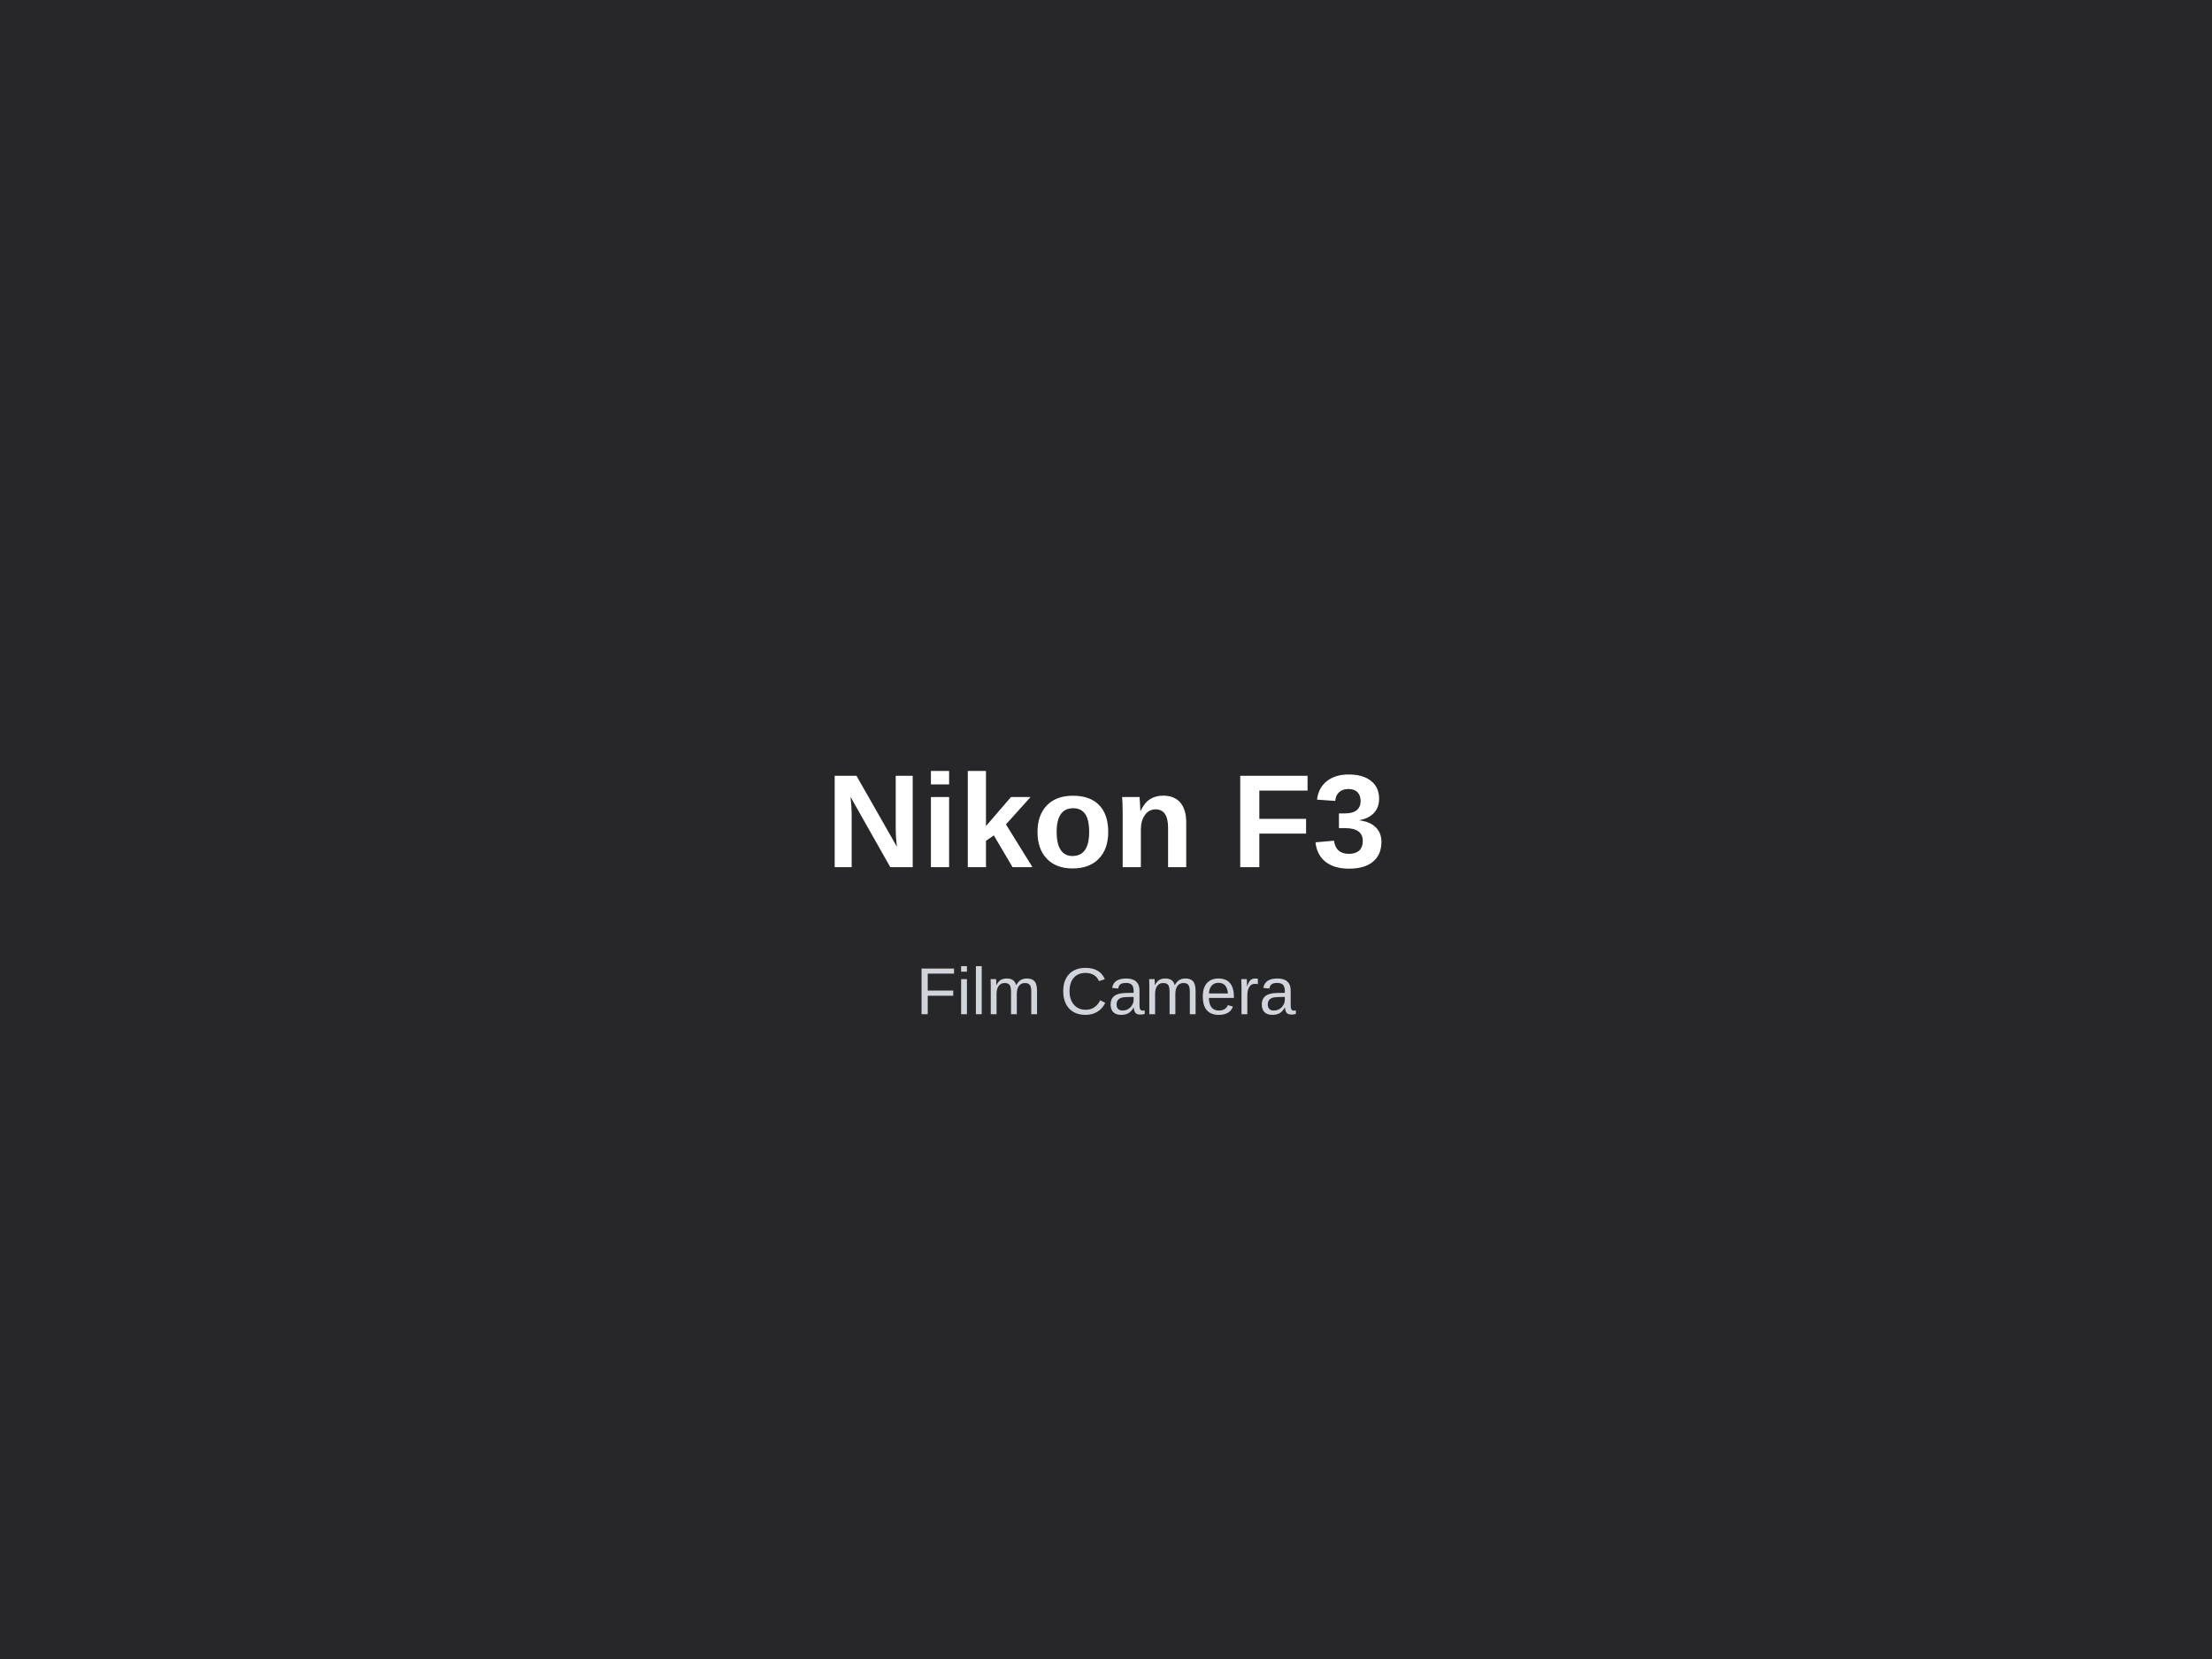
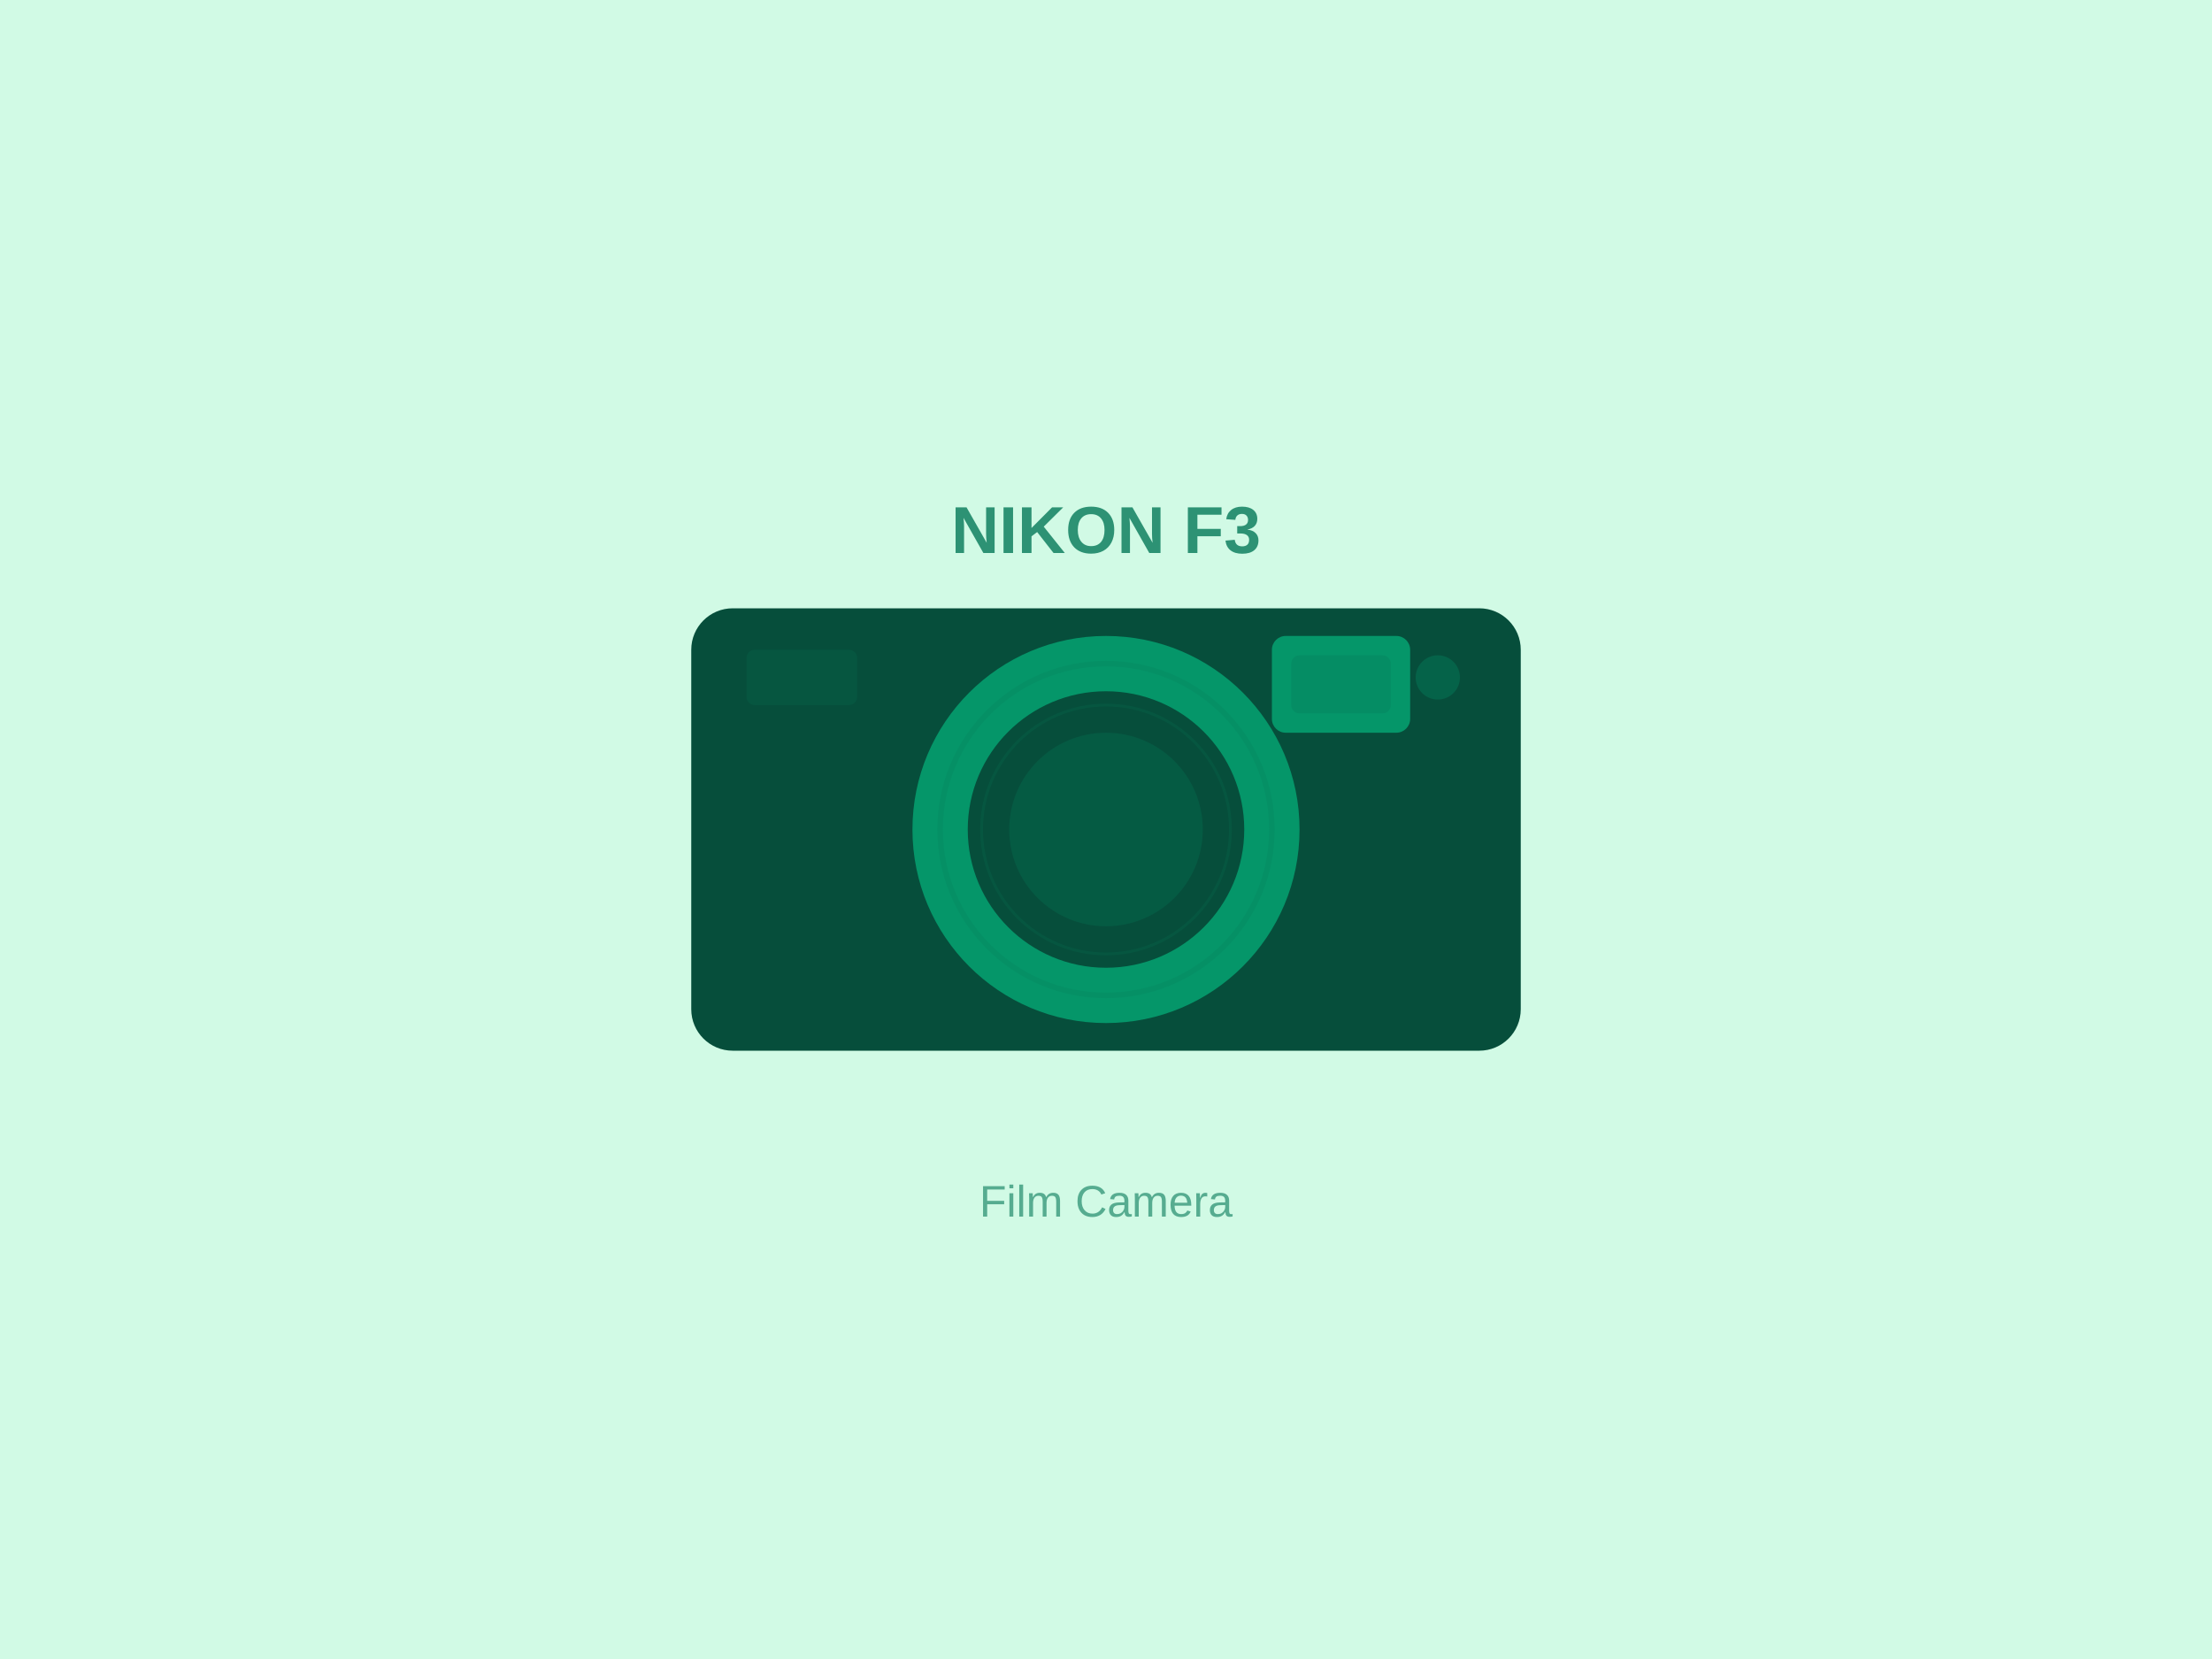
<svg xmlns="http://www.w3.org/2000/svg" width="800" height="600">
-   <rect width="800" height="600" fill="#27272a" />
-   <text x="50%" y="50%" font-family="Arial, sans-serif" font-size="48" font-weight="bold" fill="white" text-anchor="middle" dominant-baseline="middle">
-     Nikon F3
-   </text>
-   <text x="50%" y="60%" font-family="Arial, sans-serif" font-size="24" fill="#d1d5db" text-anchor="middle" dominant-baseline="middle">
-     Film Camera
-   </text>
+   <rect width="800" height="600" fill="#d1fae5" />
+   <g transform="translate(400, 300)">
+     <rect x="-150" y="-80" width="300" height="160" fill="#064e3b" rx="15" />
+     <circle cx="0" cy="0" r="70" fill="#059669" />
+     <circle cx="0" cy="0" r="50" fill="#064e3b" />
+     <circle cx="0" cy="0" r="35" fill="#047857" opacity="0.3" />
+     <circle cx="0" cy="0" r="60" fill="none" stroke="#047857" stroke-width="2" opacity="0.2" />
+     <circle cx="0" cy="0" r="45" fill="none" stroke="#047857" stroke-width="1" opacity="0.2" />
+     <rect x="60" y="-70" width="50" height="35" fill="#059669" rx="5" />
+     <rect x="67" y="-63" width="36" height="21" fill="#047857" opacity="0.3" rx="3" />
+     <circle cx="120" cy="-55" r="8" fill="#047857" opacity="0.5" />
+     <rect x="-130" y="-65" width="40" height="20" fill="#047857" opacity="0.2" rx="3" />
+     <text x="0" y="-100" font-family="Arial, sans-serif" font-size="24" fill="#047857" text-anchor="middle" font-weight="bold" opacity="0.8">NIKON F3</text>
+     <text x="0" y="140" font-family="Arial, sans-serif" font-size="16" fill="#047857" text-anchor="middle" opacity="0.6">Film Camera</text>
+   </g>
</svg>
